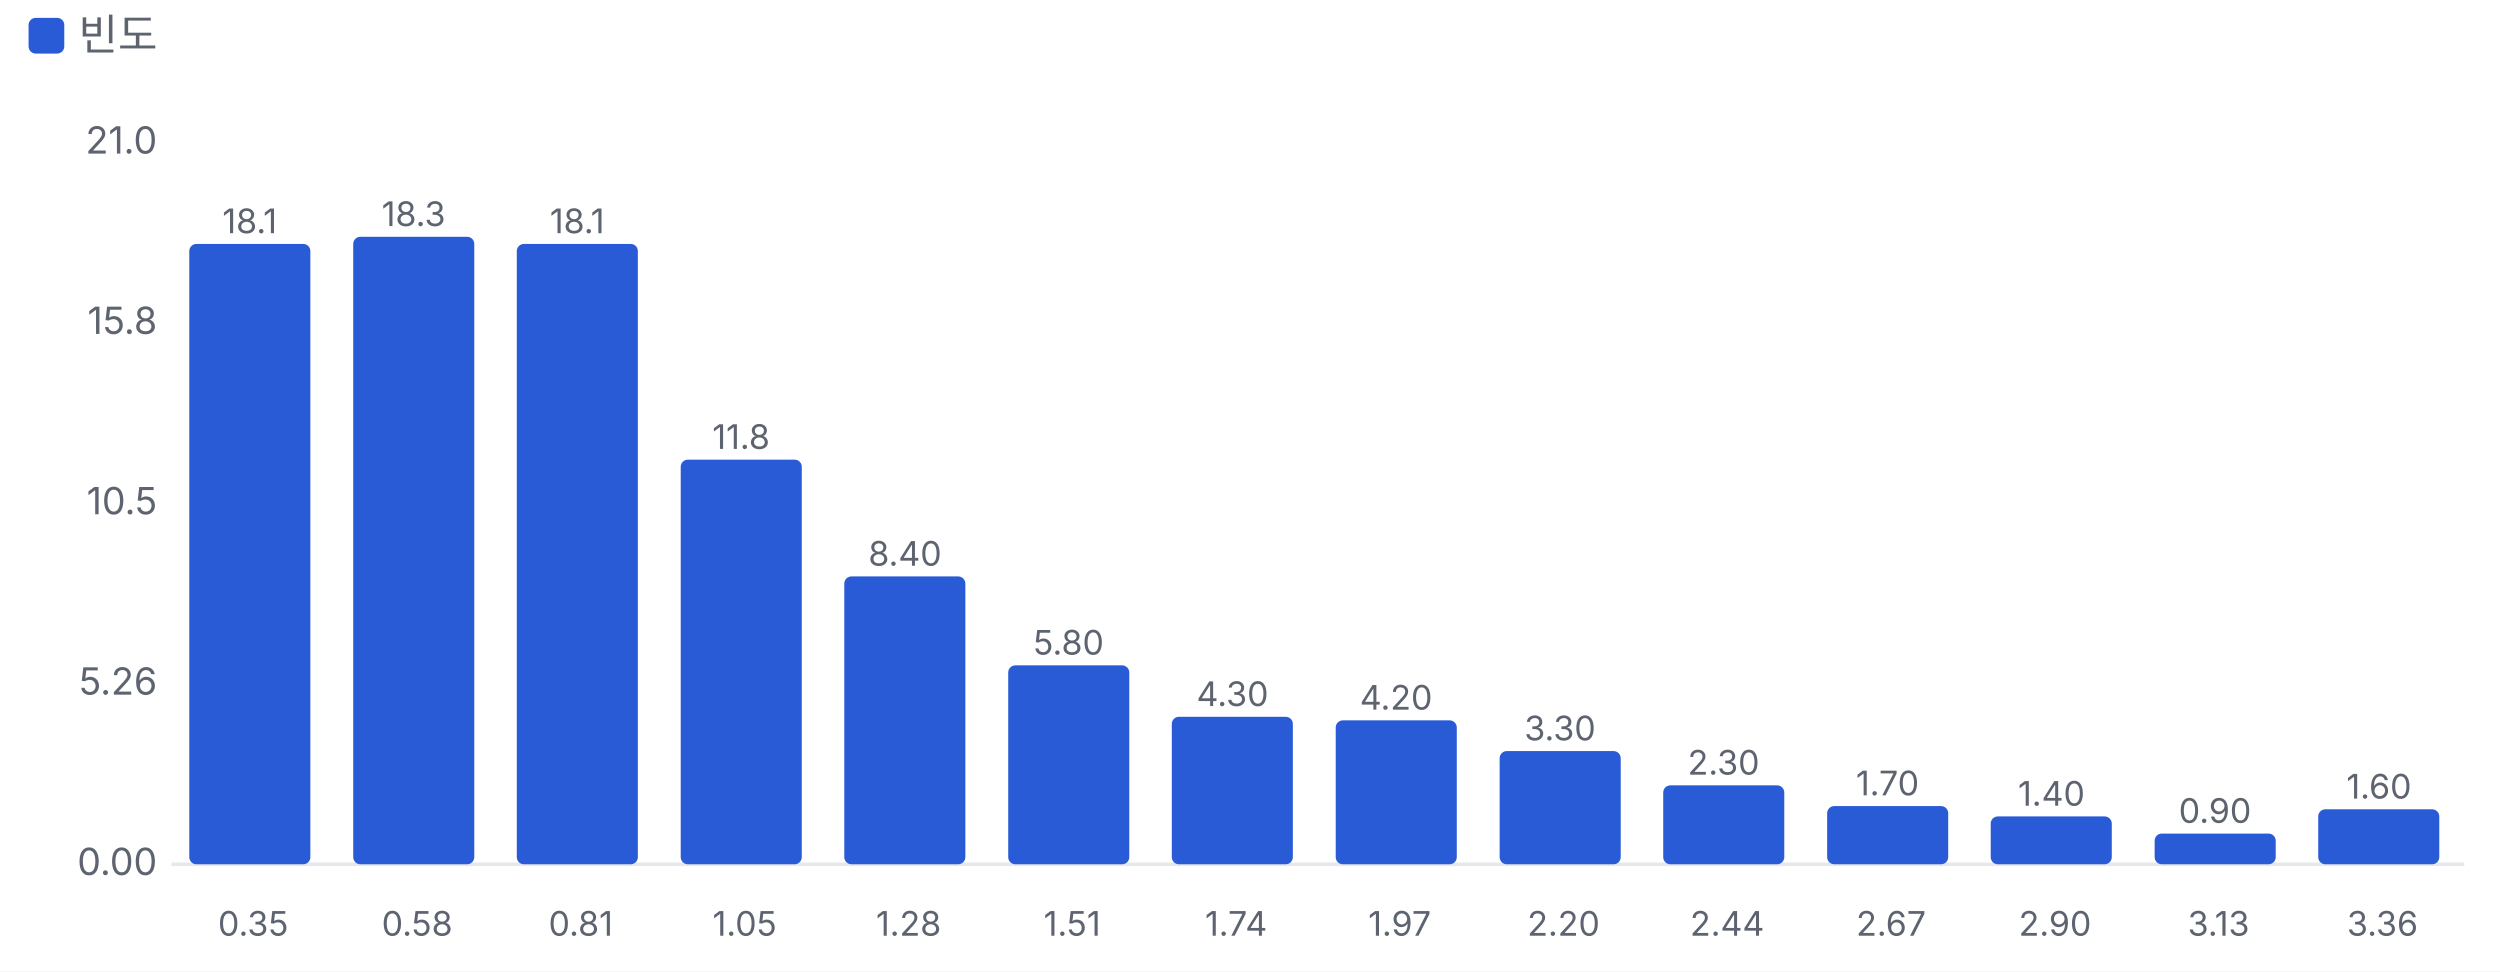
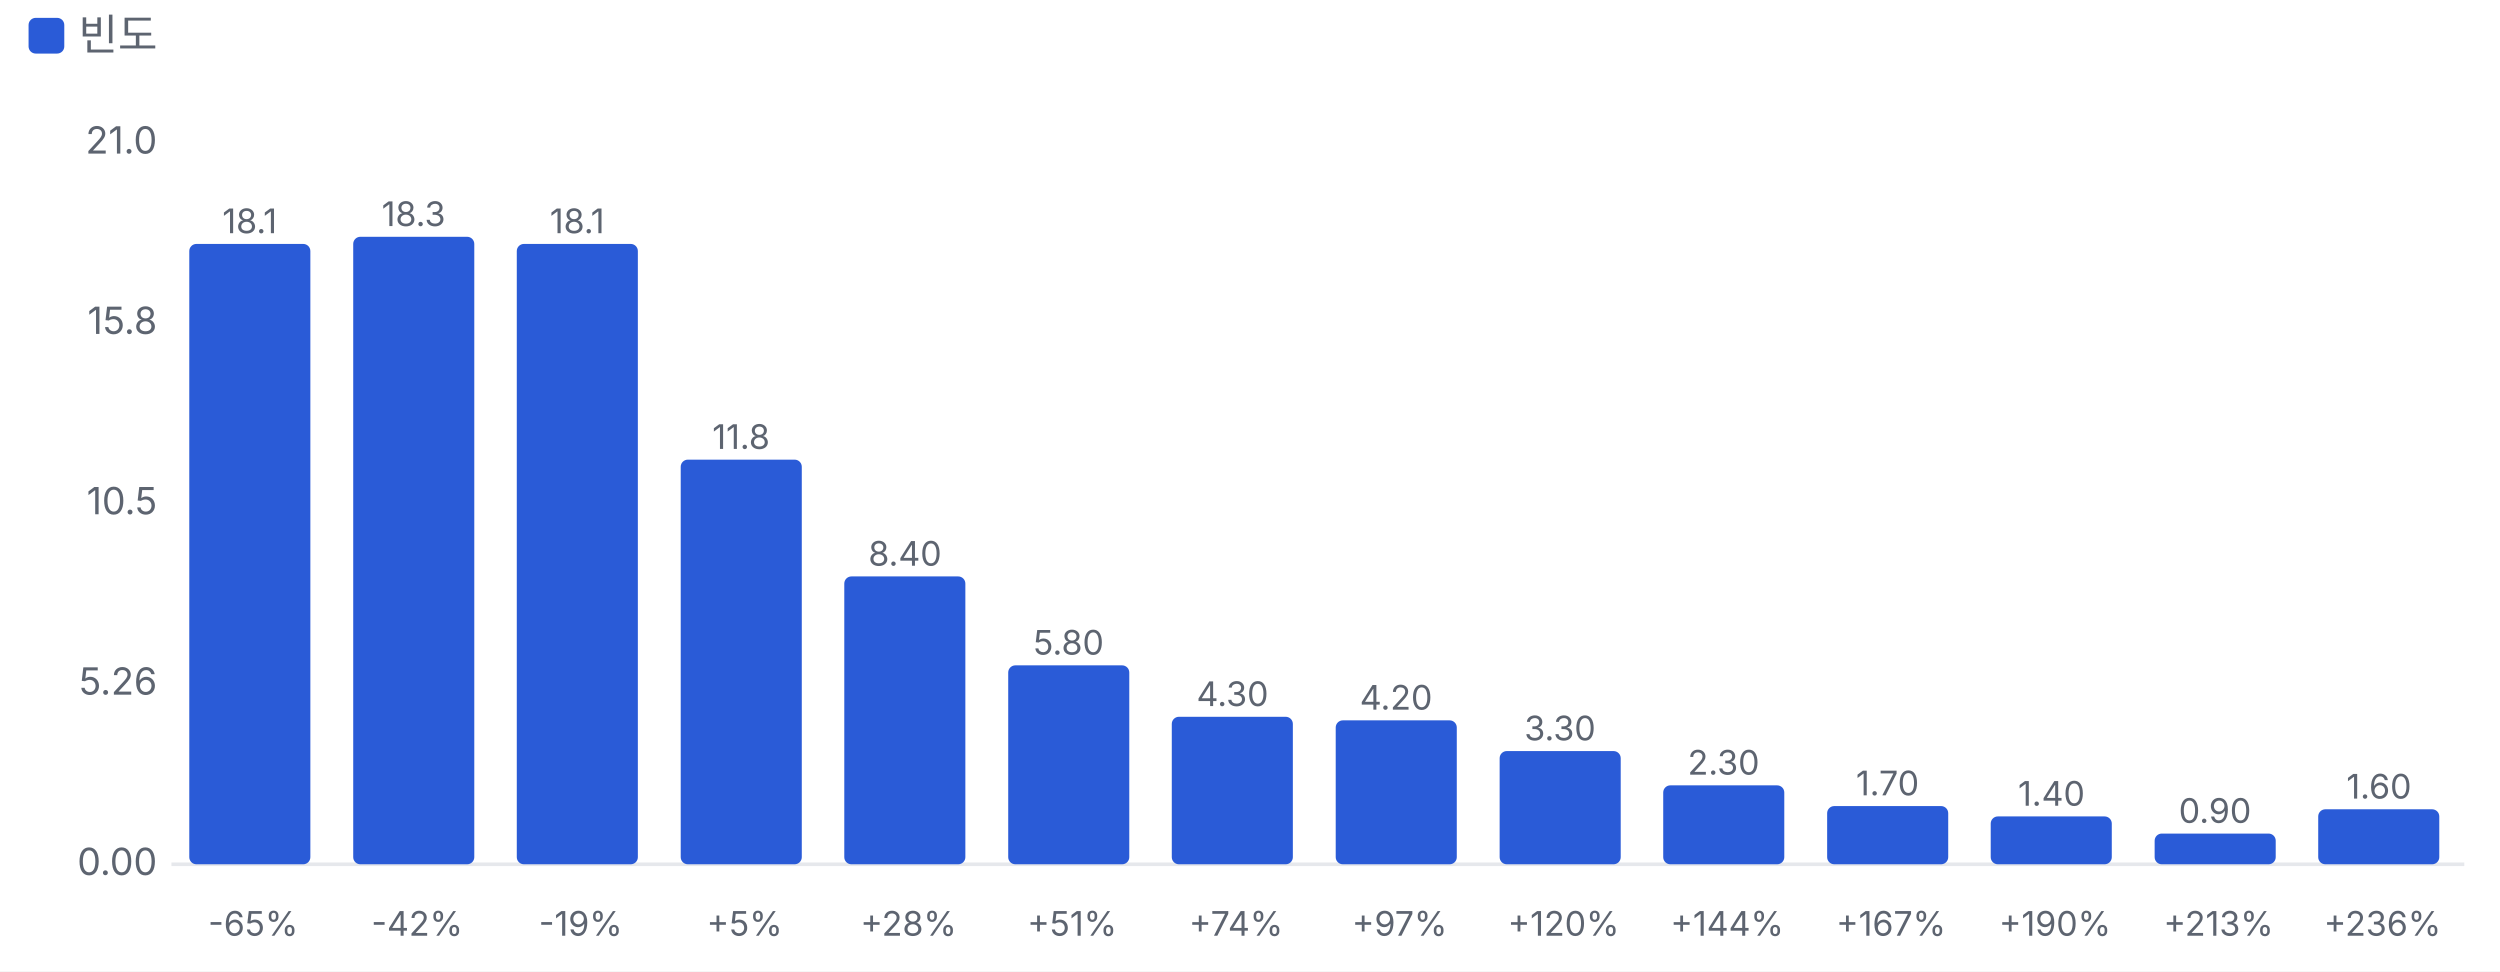
<svg xmlns="http://www.w3.org/2000/svg" viewBox="0 0 700 272" width="700" height="272">
  <style>text{fill:#5d6470;font-size:10.5px;font-family:-apple-system,'Apple SD Gothic Neo','Malgun Gothic',sans-serif}</style>
  <rect width="100%" height="100%" fill="#ffffff" />
  <rect x="8" y="5" width="10" height="10" rx="2" fill="#2a5bd7" />
  <text x="22" y="14" style="font-size:12px">빈도</text>
  <g transform="translate(0,22)">
    <line x1="48" x2="690" y1="220.0" y2="220.0" stroke="#e6e8ec" />
    <text x="44" y="223.0" text-anchor="end">0.00</text>
    <text x="44" y="172.5" text-anchor="end">5.26</text>
    <text x="44" y="122.0" text-anchor="end">10.5</text>
    <text x="44" y="71.5" text-anchor="end">15.8</text>
    <text x="44" y="21.0" text-anchor="end">21.0</text>
    <rect x="53.0" y="46.3" width="33.9" height="173.7" rx="2" fill="#2a5bd7" />
    <text x="69.9" y="43.3" text-anchor="middle" style="font-size:9.5px">18.1</text>
-     <text x="70.9" y="240" text-anchor="middle" style="font-size:9.5px">0.35</text>
+     <text x="70.9" y="240" text-anchor="middle" style="font-size:9.5px">-65%</text>
    <rect x="98.9" y="44.3" width="33.9" height="175.7" rx="2" fill="#2a5bd7" />
    <text x="115.8" y="41.3" text-anchor="middle" style="font-size:9.5px">18.3</text>
-     <text x="116.8" y="240" text-anchor="middle" style="font-size:9.5px">0.58</text>
+     <text x="116.8" y="240" text-anchor="middle" style="font-size:9.5px">-42%</text>
    <rect x="144.7" y="46.3" width="33.9" height="173.7" rx="2" fill="#2a5bd7" />
    <text x="161.6" y="43.3" text-anchor="middle" style="font-size:9.5px">18.1</text>
-     <text x="162.6" y="240" text-anchor="middle" style="font-size:9.5px">0.81</text>
+     <text x="162.6" y="240" text-anchor="middle" style="font-size:9.5px">-19%</text>
    <rect x="190.6" y="106.7" width="33.9" height="113.3" rx="2" fill="#2a5bd7" />
    <text x="207.5" y="103.7" text-anchor="middle" style="font-size:9.5px">11.8</text>
-     <text x="208.5" y="240" text-anchor="middle" style="font-size:9.5px">1.05</text>
+     <text x="208.5" y="240" text-anchor="middle" style="font-size:9.5px">+5%</text>
    <rect x="236.4" y="139.4" width="33.9" height="80.6" rx="2" fill="#2a5bd7" />
    <text x="253.4" y="136.4" text-anchor="middle" style="font-size:9.5px">8.40</text>
-     <text x="254.4" y="240" text-anchor="middle" style="font-size:9.5px">1.28</text>
+     <text x="254.4" y="240" text-anchor="middle" style="font-size:9.5px">+28%</text>
    <rect x="282.3" y="164.3" width="33.9" height="55.7" rx="2" fill="#2a5bd7" />
    <text x="299.2" y="161.3" text-anchor="middle" style="font-size:9.5px">5.80</text>
-     <text x="300.2" y="240" text-anchor="middle" style="font-size:9.5px">1.51</text>
+     <text x="300.2" y="240" text-anchor="middle" style="font-size:9.5px">+51%</text>
    <rect x="328.1" y="178.7" width="33.9" height="41.3" rx="2" fill="#2a5bd7" />
    <text x="345.1" y="175.7" text-anchor="middle" style="font-size:9.5px">4.30</text>
-     <text x="346.1" y="240" text-anchor="middle" style="font-size:9.5px">1.74</text>
+     <text x="346.1" y="240" text-anchor="middle" style="font-size:9.5px">+74%</text>
    <rect x="374.0" y="179.7" width="33.9" height="40.3" rx="2" fill="#2a5bd7" />
    <text x="390.9" y="176.7" text-anchor="middle" style="font-size:9.5px">4.20</text>
-     <text x="391.9" y="240" text-anchor="middle" style="font-size:9.5px">1.97</text>
+     <text x="391.9" y="240" text-anchor="middle" style="font-size:9.5px">+97%</text>
    <rect x="419.9" y="188.3" width="33.9" height="31.7" rx="2" fill="#2a5bd7" />
    <text x="436.8" y="185.3" text-anchor="middle" style="font-size:9.5px">3.30</text>
-     <text x="437.8" y="240" text-anchor="middle" style="font-size:9.5px">2.20</text>
+     <text x="437.8" y="240" text-anchor="middle" style="font-size:9.5px">+120%</text>
    <rect x="465.7" y="197.9" width="33.9" height="22.1" rx="2" fill="#2a5bd7" />
    <text x="482.6" y="194.9" text-anchor="middle" style="font-size:9.5px">2.30</text>
-     <text x="483.6" y="240" text-anchor="middle" style="font-size:9.5px">2.44</text>
+     <text x="483.6" y="240" text-anchor="middle" style="font-size:9.5px">+144%</text>
    <rect x="511.6" y="203.7" width="33.9" height="16.3" rx="2" fill="#2a5bd7" />
    <text x="528.5" y="200.7" text-anchor="middle" style="font-size:9.5px">1.70</text>
-     <text x="529.5" y="240" text-anchor="middle" style="font-size:9.5px">2.67</text>
+     <text x="529.5" y="240" text-anchor="middle" style="font-size:9.5px">+167%</text>
    <rect x="557.4" y="206.6" width="33.9" height="13.4" rx="2" fill="#2a5bd7" />
    <text x="574.4" y="203.6" text-anchor="middle" style="font-size:9.5px">1.40</text>
-     <text x="575.4" y="240" text-anchor="middle" style="font-size:9.5px">2.90</text>
+     <text x="575.4" y="240" text-anchor="middle" style="font-size:9.5px">+190%</text>
    <rect x="603.3" y="211.4" width="33.9" height="8.6" rx="2" fill="#2a5bd7" />
    <text x="620.2" y="208.4" text-anchor="middle" style="font-size:9.5px">0.90</text>
-     <text x="621.2" y="240" text-anchor="middle" style="font-size:9.5px">3.13</text>
+     <text x="621.2" y="240" text-anchor="middle" style="font-size:9.5px">+213%</text>
    <rect x="649.1" y="204.6" width="33.9" height="15.4" rx="2" fill="#2a5bd7" />
    <text x="666.1" y="201.6" text-anchor="middle" style="font-size:9.5px">1.60</text>
-     <text x="667.1" y="240" text-anchor="middle" style="font-size:9.5px">3.36</text>
+     <text x="667.1" y="240" text-anchor="middle" style="font-size:9.5px">+236%</text>
  </g>
</svg>
